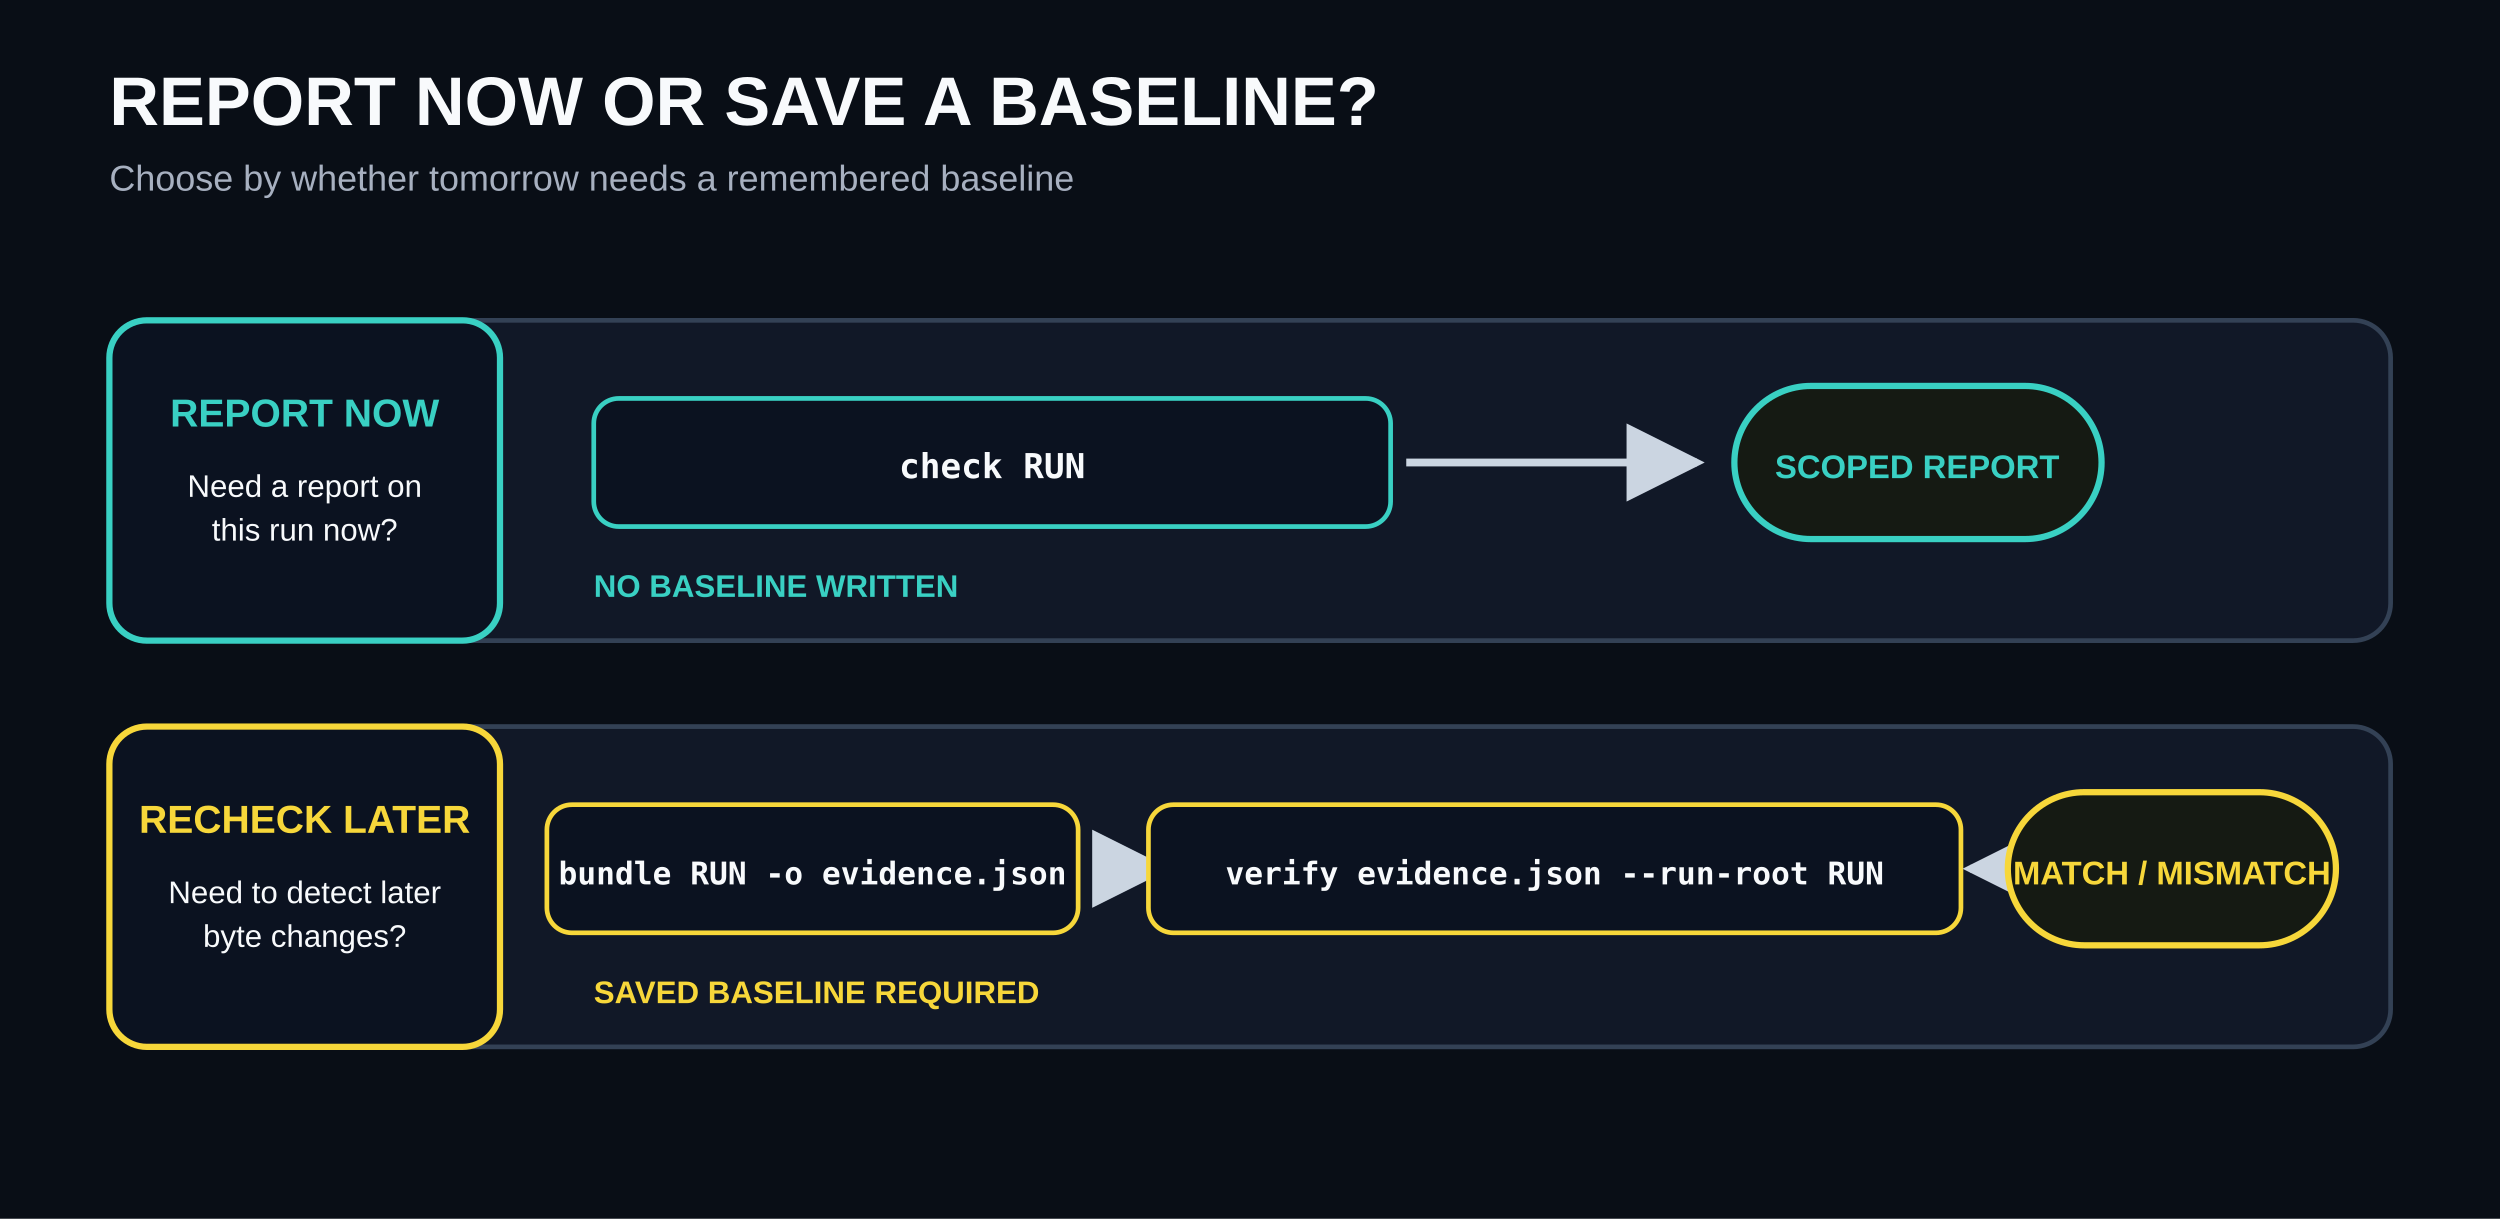
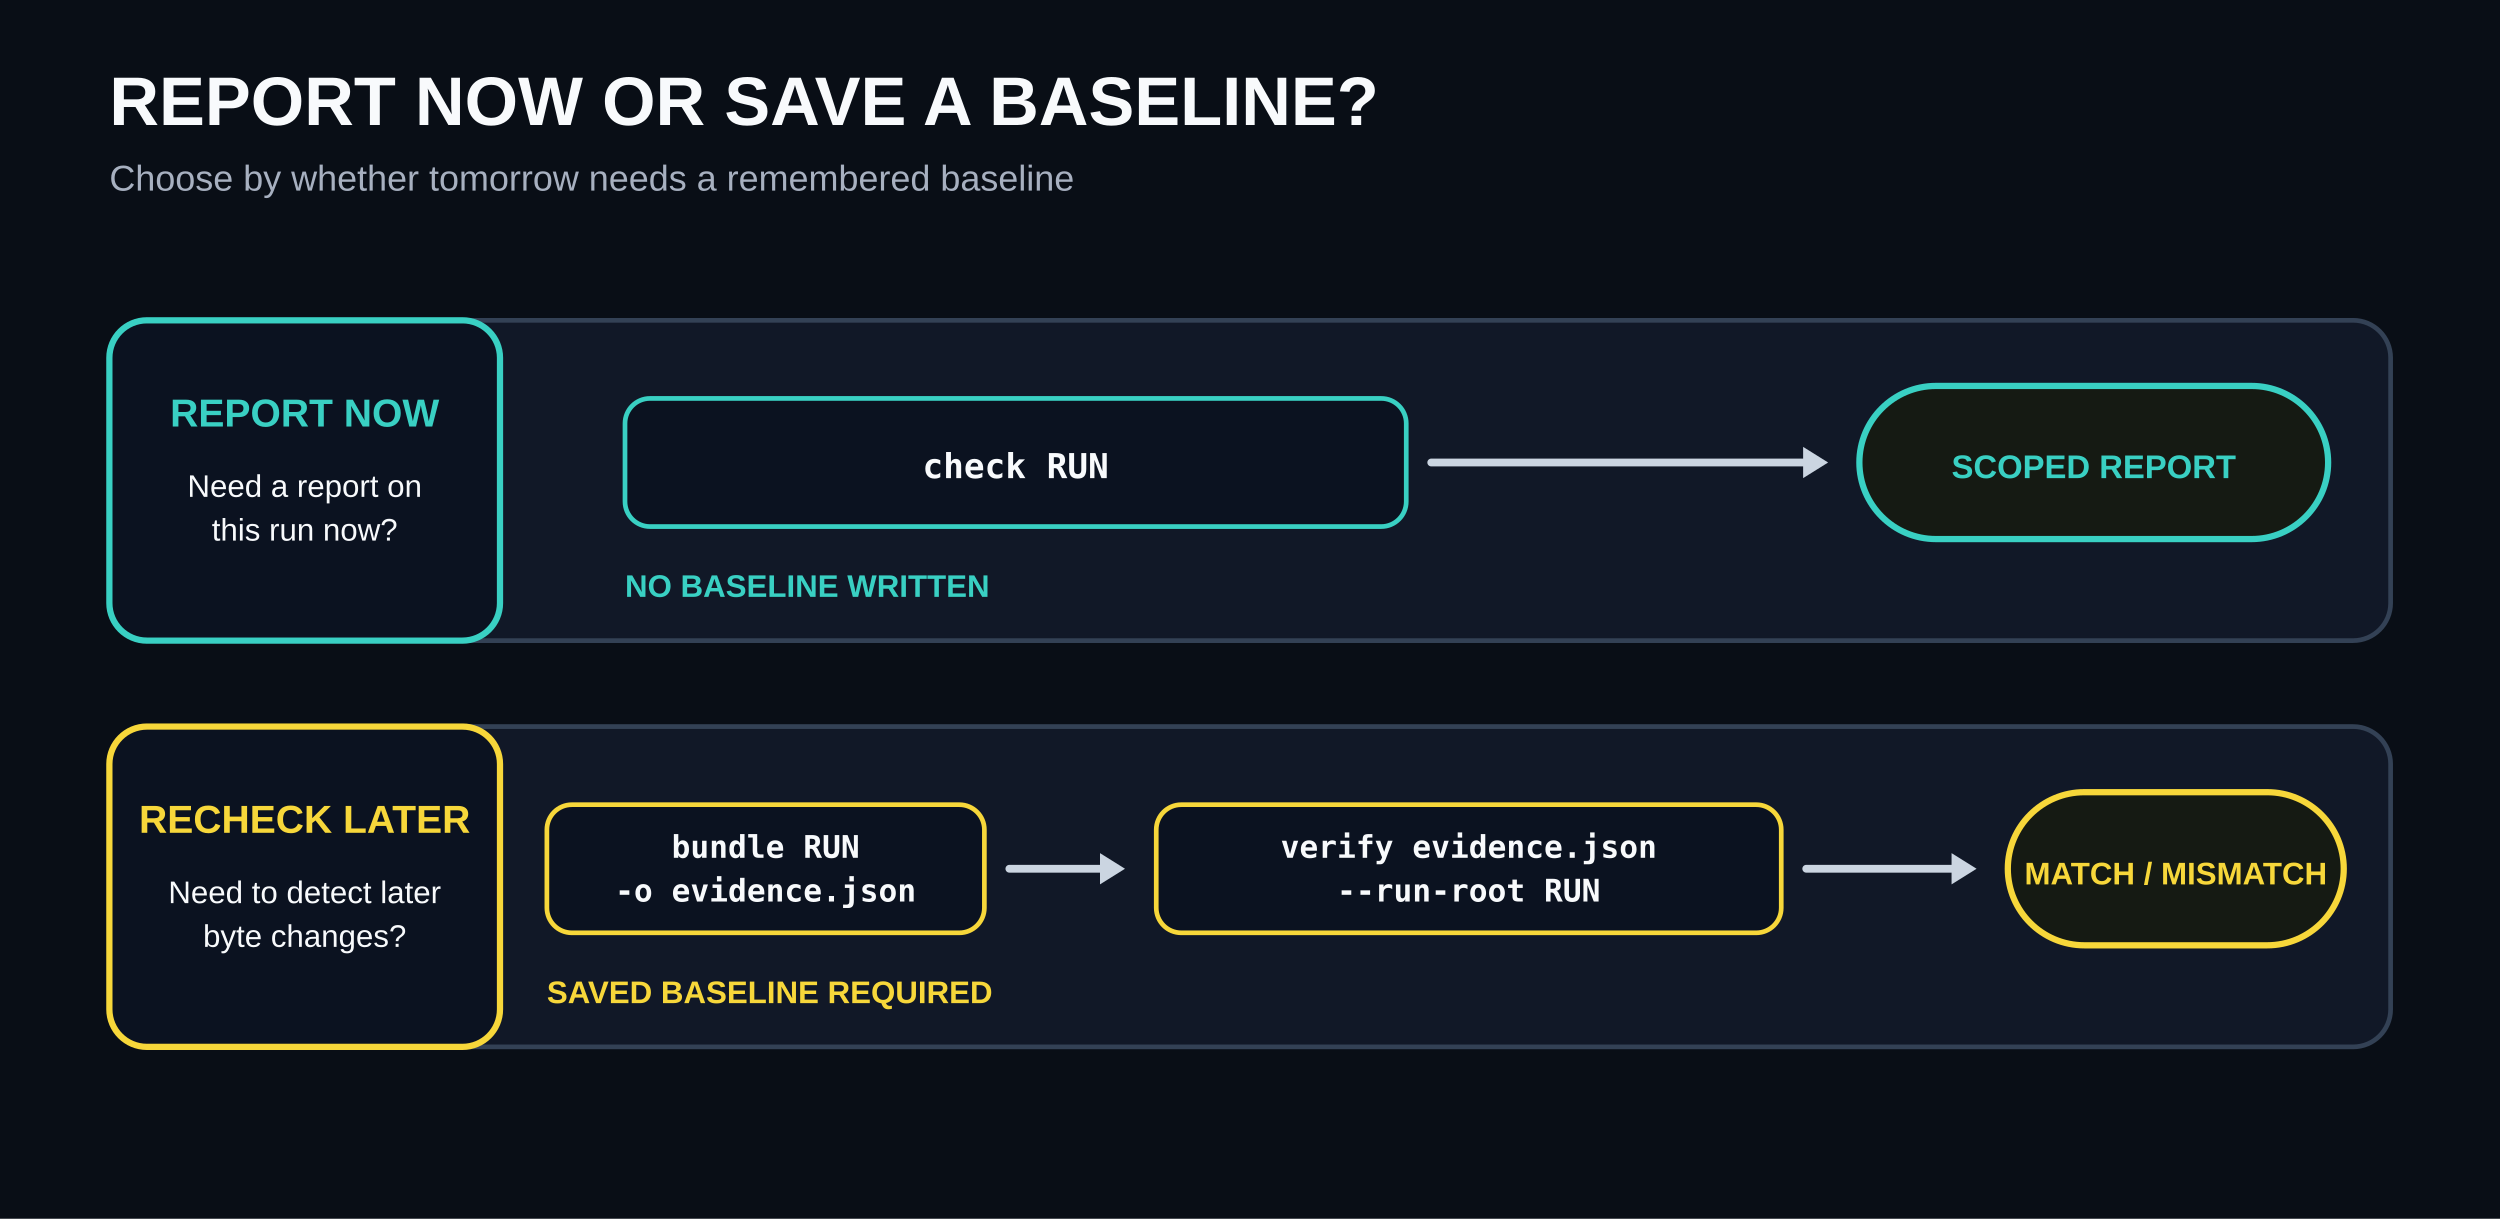
<svg xmlns="http://www.w3.org/2000/svg" width="1600" height="780" viewBox="0 0 1600 780" role="img" aria-labelledby="figure-title figure-desc">
  <defs>
    <marker id="arrow" markerWidth="11" markerHeight="11" refX="9" refY="5" orient="auto">
      <path d="M0 0 L0 10 L10 5 Z" fill="#CBD5E1" />
    </marker>
  </defs>
  <rect width="1600" height="780" fill="#090E16" />
  <text x="70" y="80" fill="#F8FAFC" font-family="Arial, sans-serif" font-size="44" font-weight="700">REPORT NOW OR SAVE A BASELINE?</text>
  <text x="70" y="122" fill="#A7B0C0" font-family="Arial, sans-serif" font-size="23">Choose by whether tomorrow needs a remembered baseline</text>
  <rect x="70" y="205" width="1460" height="205" rx="24" fill="#111827" stroke="#334155" stroke-width="3" />
  <rect x="70" y="205" width="250" height="205" rx="24" fill="#0B1220" stroke="#39D0C3" stroke-width="4" />
  <text x="195" y="273" text-anchor="middle" fill="#39D0C3" font-family="Arial, sans-serif" font-size="25" font-weight="700">REPORT NOW</text>
  <text x="195" y="318" text-anchor="middle" fill="#F8FAFC" font-family="Arial, sans-serif" font-size="20">Need a report on</text>
  <text x="195" y="346" text-anchor="middle" fill="#F8FAFC" font-family="Arial, sans-serif" font-size="20">this run now?</text>
-   <rect x="380" y="255" width="510" height="82" rx="16" fill="#0B1220" stroke="#39D0C3" stroke-width="3" />
-   <text x="635.0" y="306" text-anchor="middle" fill="#F8FAFC" font-family="monospace" font-size="22" font-weight="700">check RUN</text>
-   <path d="M900 296 H1086" stroke="#CBD5E1" stroke-width="5" marker-end="url(#arrow)" />
-   <rect x="1110" y="247" width="235" height="98" rx="49" fill="#151A13" stroke="#39D0C3" stroke-width="4" />
-   <text x="1227" y="306" text-anchor="middle" fill="#39D0C3" font-family="Arial, sans-serif" font-size="21" font-weight="700">SCOPED REPORT</text>
-   <text x="380" y="382" fill="#39D0C3" font-family="Arial, sans-serif" font-size="20" font-weight="700">NO BASELINE WRITTEN</text>
+   <rect x="400" y="255" width="500" height="82" rx="16" fill="#0B1220" stroke="#39D0C3" stroke-width="3" />
+   <text x="650.0" y="306" text-anchor="middle" fill="#F8FAFC" font-family="monospace" font-size="22" font-weight="700">check RUN</text>
+   <line class="flow-arrow-body" x1="916" y1="296" x2="1154" y2="296" stroke="#CBD5E1" stroke-width="5" stroke-linecap="round" />
+   <path class="flow-arrow-head" d="M1154 286 L1170 296 L1154 306 Z" fill="#CBD5E1" />
+   <rect x="1190" y="247" width="300" height="98" rx="49" fill="#151A13" stroke="#39D0C3" stroke-width="4" />
+   <text x="1340.0" y="306" text-anchor="middle" fill="#39D0C3" font-family="Arial, sans-serif" font-size="21" font-weight="700">SCOPED REPORT</text>
+   <text x="400" y="382" fill="#39D0C3" font-family="Arial, sans-serif" font-size="20" font-weight="700">NO BASELINE WRITTEN</text>
  <rect x="70" y="465" width="1460" height="205" rx="24" fill="#111827" stroke="#334155" stroke-width="3" />
  <rect x="70" y="465" width="250" height="205" rx="24" fill="#0B1220" stroke="#F7D73A" stroke-width="4" />
  <text x="195" y="533" text-anchor="middle" fill="#F7D73A" font-family="Arial, sans-serif" font-size="25" font-weight="700">RECHECK LATER</text>
  <text x="195" y="578" text-anchor="middle" fill="#F8FAFC" font-family="Arial, sans-serif" font-size="20">Need to detect later</text>
  <text x="195" y="606" text-anchor="middle" fill="#F8FAFC" font-family="Arial, sans-serif" font-size="20">byte changes?</text>
-   <rect x="350" y="515" width="340" height="82" rx="16" fill="#0B1220" stroke="#F7D73A" stroke-width="3" />
-   <text x="520.0" y="566" text-anchor="middle" fill="#F8FAFC" font-family="monospace" font-size="20" font-weight="700">bundle RUN -o evidence.json</text>
-   <path d="M700 556 H744" stroke="#CBD5E1" stroke-width="5" marker-end="url(#arrow)" />
-   <rect x="735" y="515" width="520" height="82" rx="16" fill="#0B1220" stroke="#F7D73A" stroke-width="3" />
-   <text x="995.0" y="566" text-anchor="middle" fill="#F8FAFC" font-family="monospace" font-size="20" font-weight="700">verify evidence.json --run-root RUN</text>
-   <path d="M1265 556 H1261" stroke="#CBD5E1" stroke-width="5" marker-end="url(#arrow)" />
-   <rect x="1285" y="507" width="210" height="98" rx="49" fill="#151A13" stroke="#F7D73A" stroke-width="4" />
-   <text x="1390" y="566" text-anchor="middle" fill="#F7D73A" font-family="Arial, sans-serif" font-size="21" font-weight="700">MATCH / MISMATCH</text>
-   <text x="380" y="642" fill="#F7D73A" font-family="Arial, sans-serif" font-size="20" font-weight="700">SAVED BASELINE REQUIRED</text>
+   <rect x="350" y="515" width="280" height="82" rx="16" fill="#0B1220" stroke="#F7D73A" stroke-width="3" />
+   <text x="490.0" y="549" text-anchor="middle" fill="#F8FAFC" font-family="monospace" font-size="20" font-weight="700">bundle RUN</text>
+   <text x="490.0" y="577" text-anchor="middle" fill="#F8FAFC" font-family="monospace" font-size="20" font-weight="700">-o evidence.json</text>
+   <line class="flow-arrow-body" x1="646" y1="556" x2="704" y2="556" stroke="#CBD5E1" stroke-width="5" stroke-linecap="round" />
+   <path class="flow-arrow-head" d="M704 546 L720 556 L704 566 Z" fill="#CBD5E1" />
+   <rect x="740" y="515" width="400" height="82" rx="16" fill="#0B1220" stroke="#F7D73A" stroke-width="3" />
+   <text x="940.0" y="549" text-anchor="middle" fill="#F8FAFC" font-family="monospace" font-size="20" font-weight="700">verify evidence.json</text>
+   <text x="940.0" y="577" text-anchor="middle" fill="#F8FAFC" font-family="monospace" font-size="20" font-weight="700">--run-root RUN</text>
+   <line class="flow-arrow-body" x1="1156" y1="556" x2="1249" y2="556" stroke="#CBD5E1" stroke-width="5" stroke-linecap="round" />
+   <path class="flow-arrow-head" d="M1249 546 L1265 556 L1249 566 Z" fill="#CBD5E1" />
+   <rect x="1285" y="507" width="215" height="98" rx="49" fill="#151A13" stroke="#F7D73A" stroke-width="4" />
+   <text x="1392.5" y="566" text-anchor="middle" fill="#F7D73A" font-family="Arial, sans-serif" font-size="20" font-weight="700">MATCH / MISMATCH</text>
+   <text x="350" y="642" fill="#F7D73A" font-family="Arial, sans-serif" font-size="20" font-weight="700">SAVED BASELINE REQUIRED</text>
</svg>
